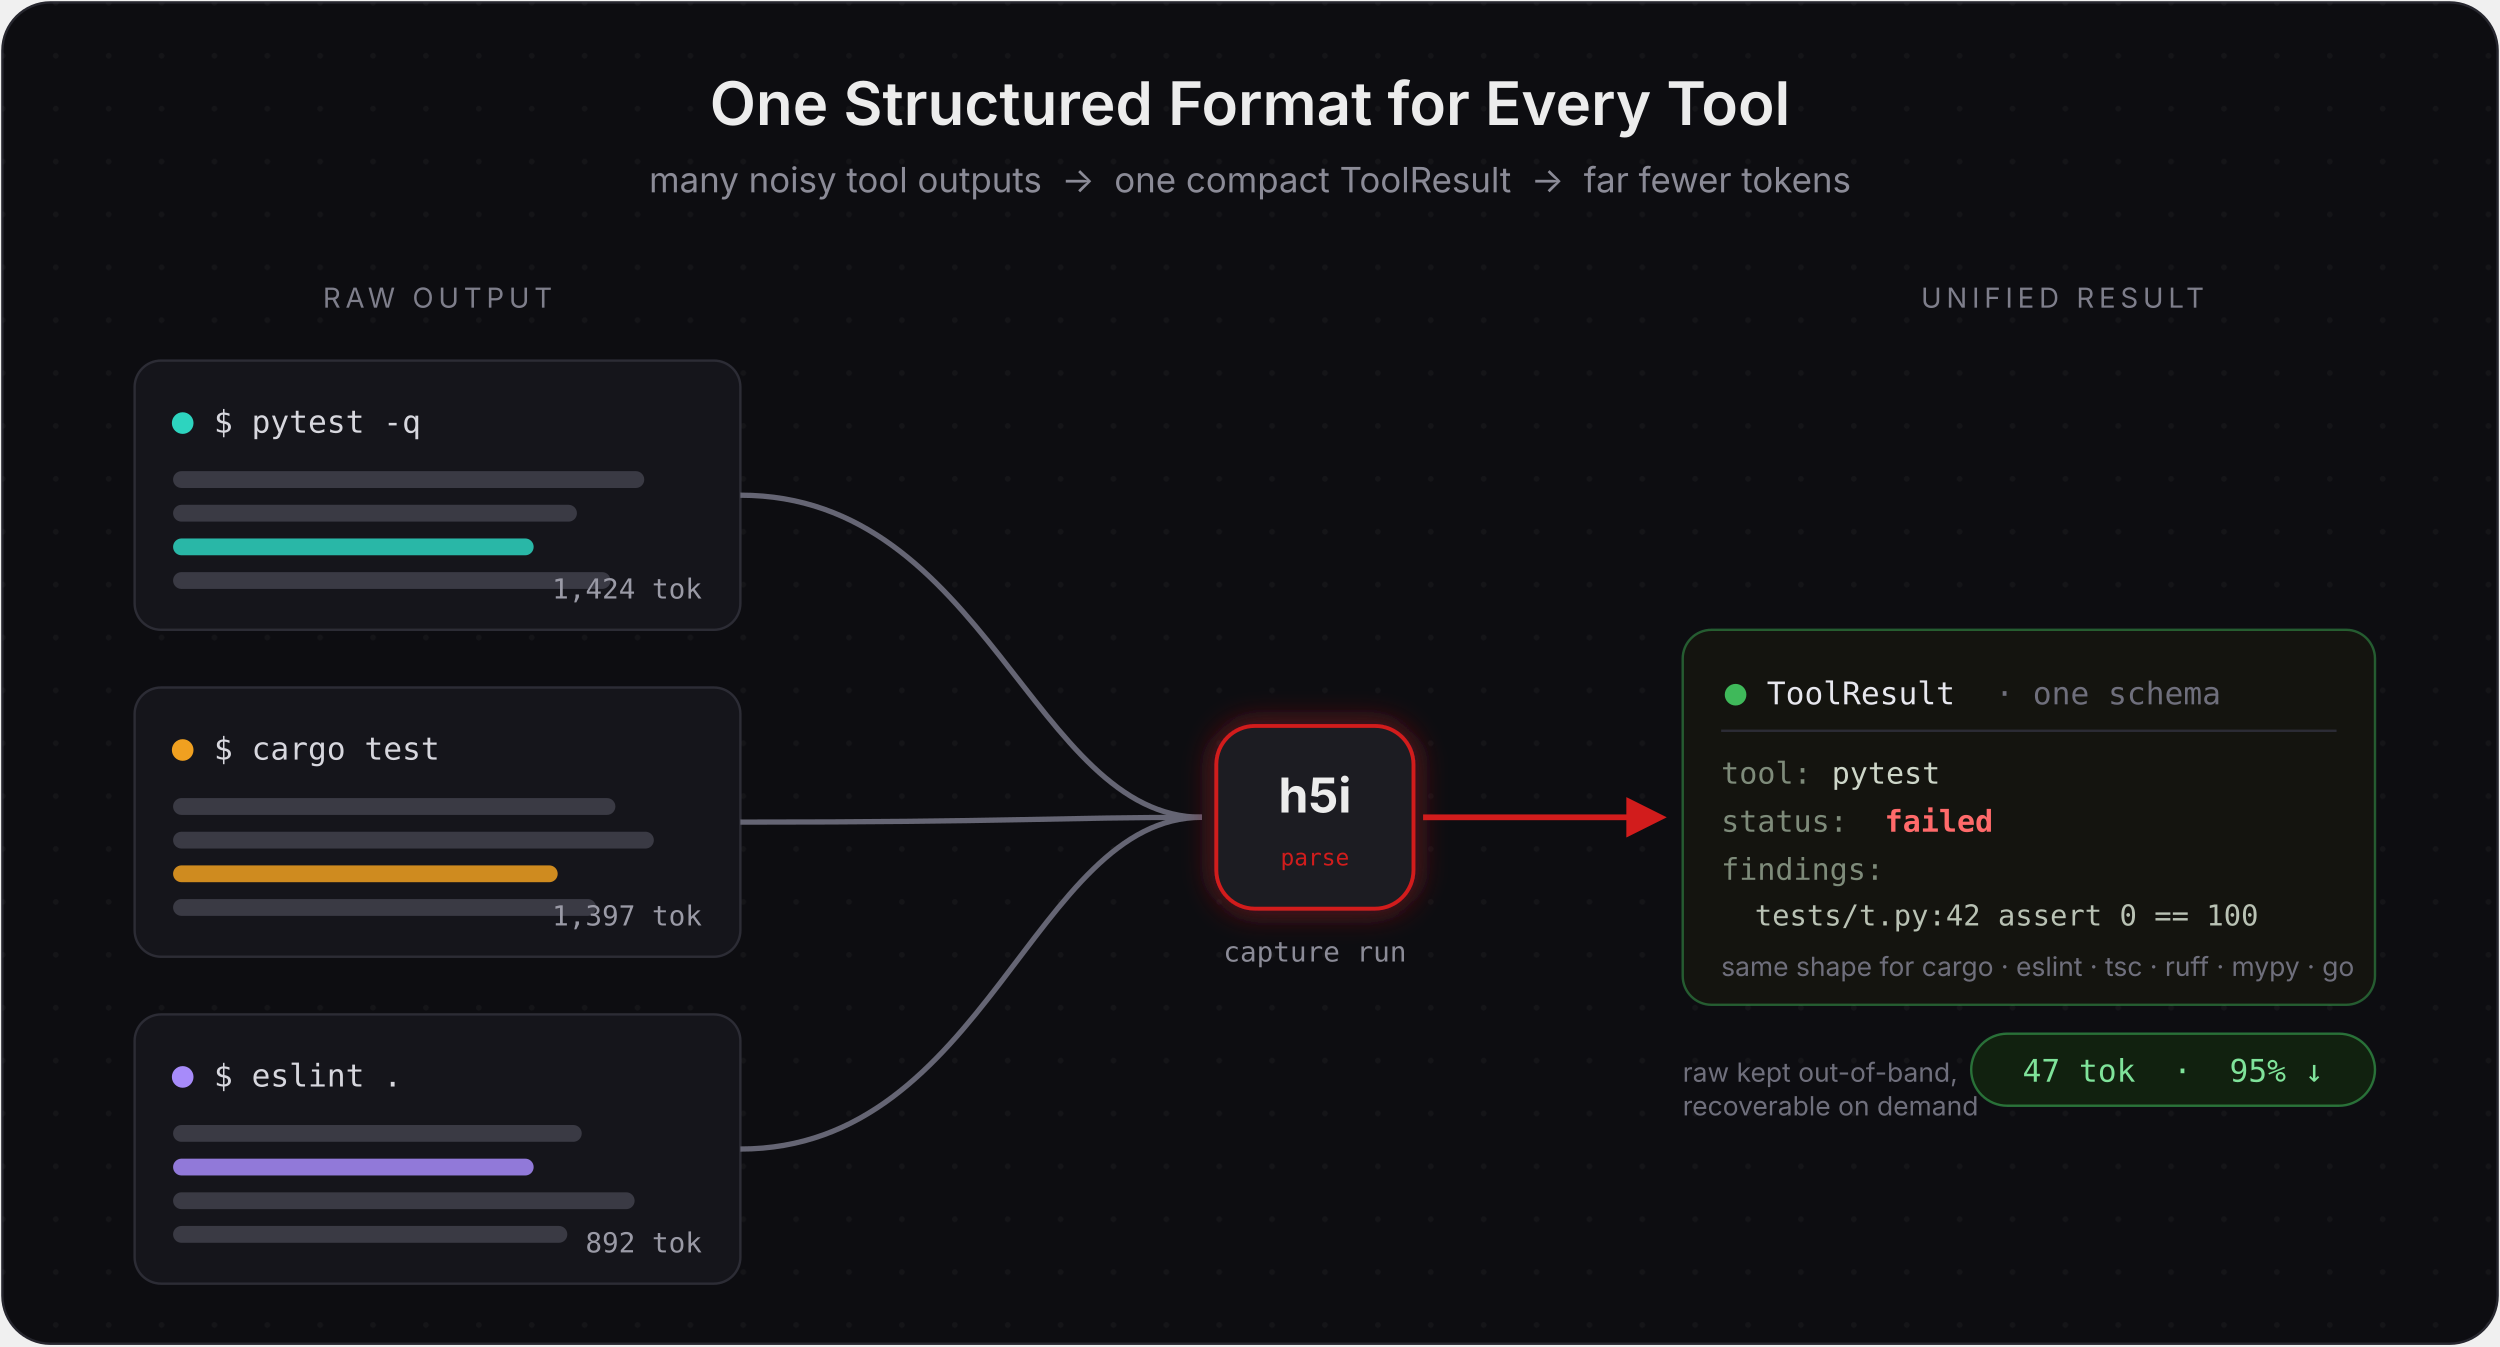
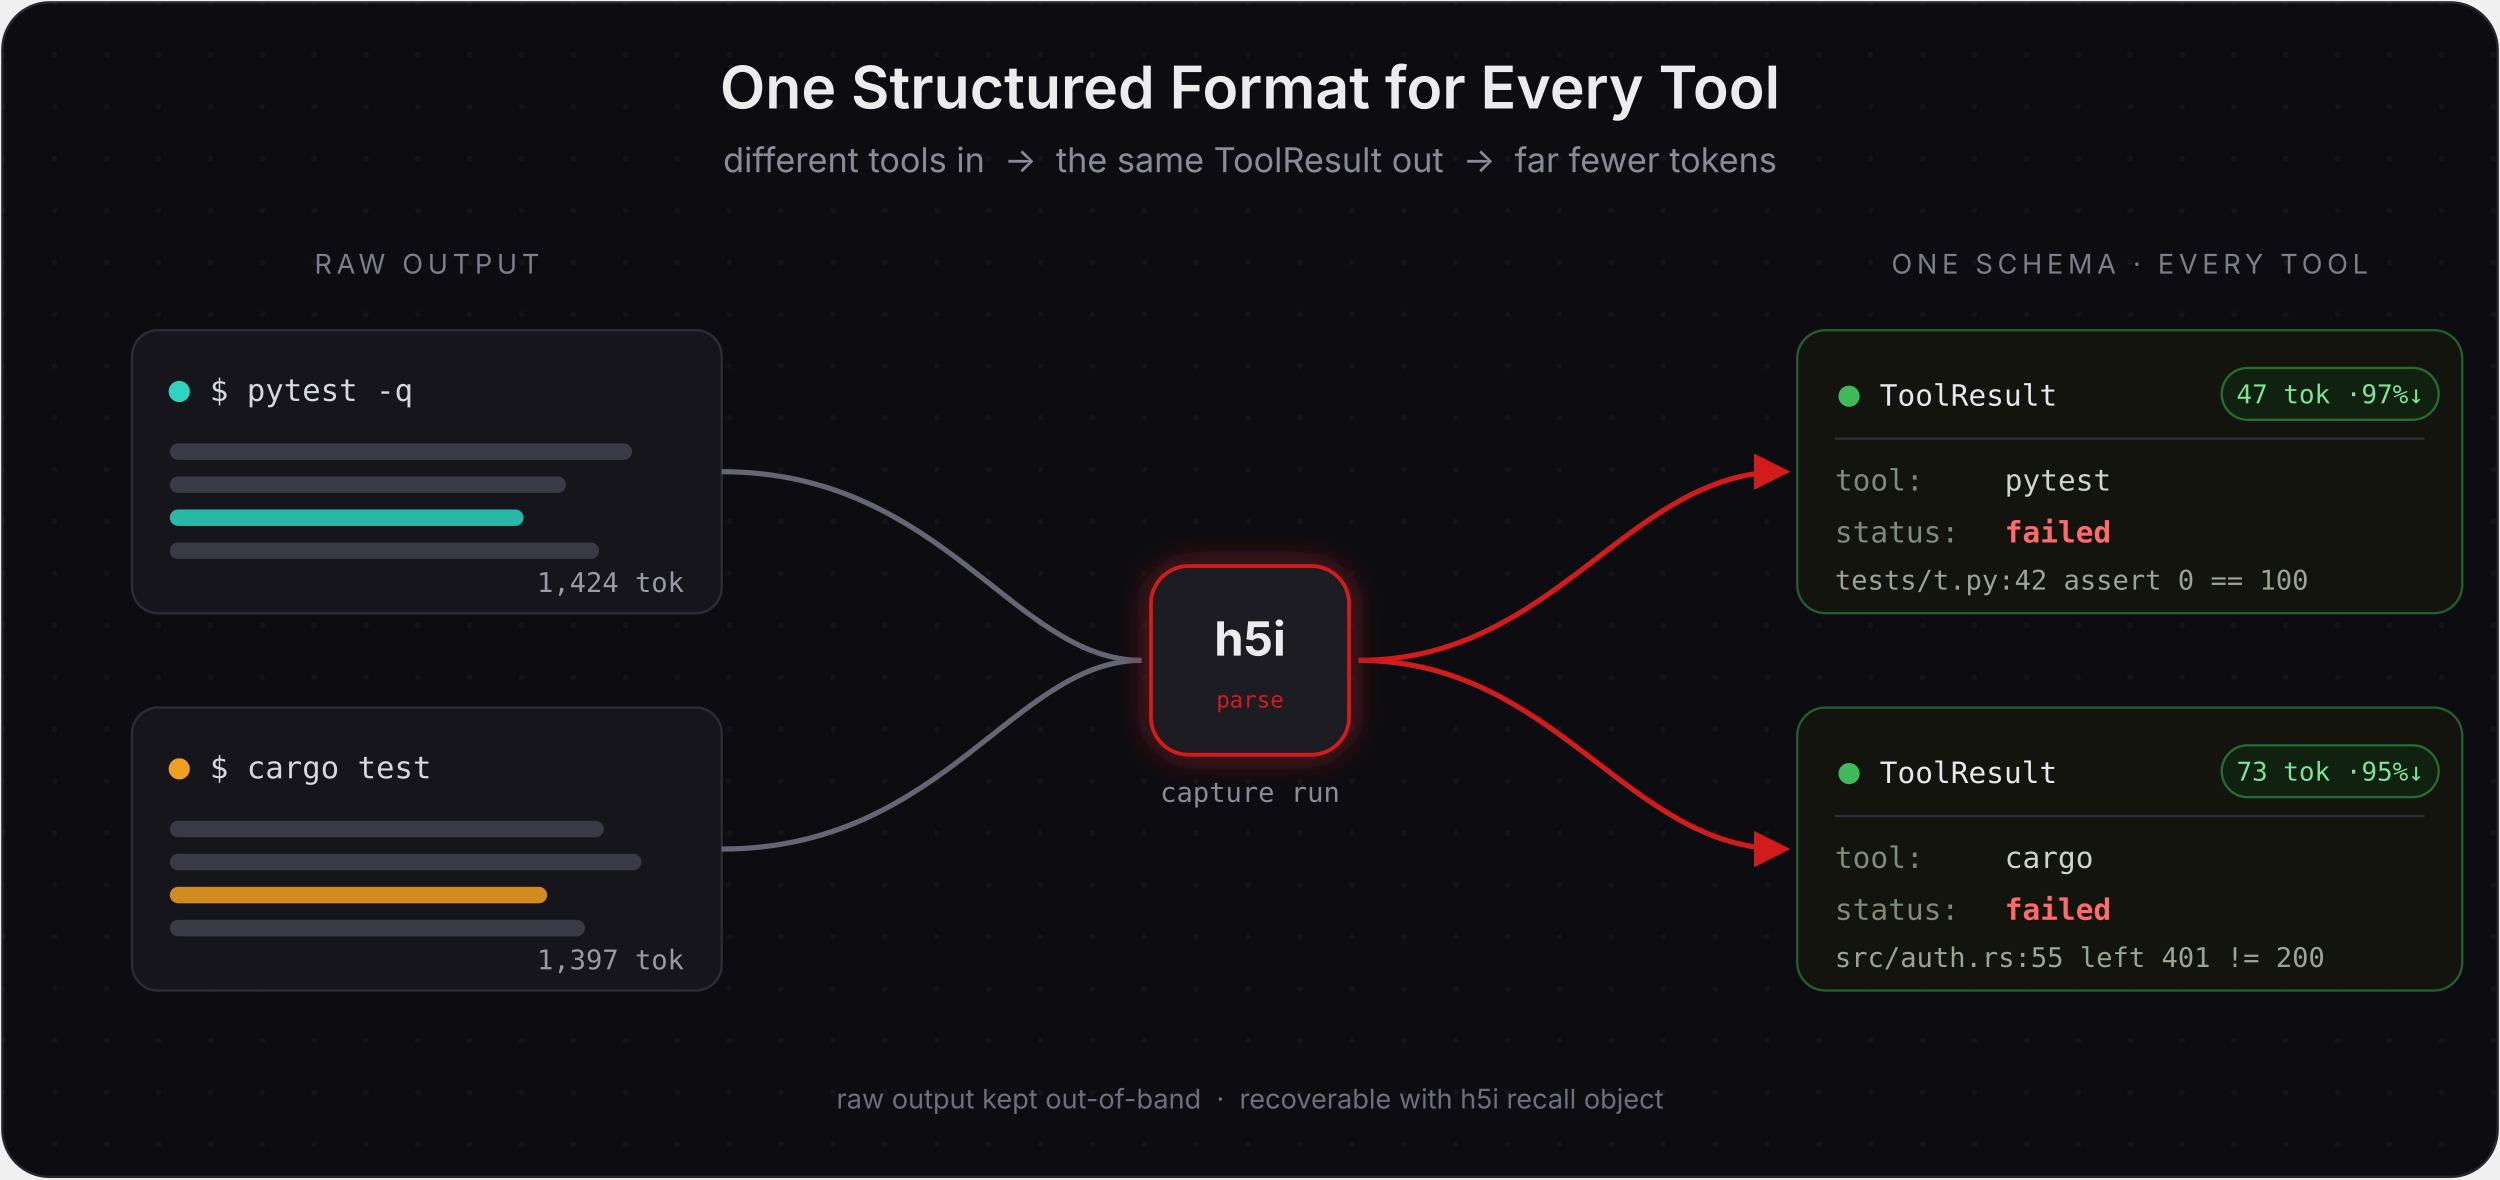
- <svg xmlns="http://www.w3.org/2000/svg" viewBox="0 0 1040 560" font-family="'Space Grotesk', system-ui, -apple-system, Segoe UI, sans-serif" role="img" aria-label="Many noisy, differently shaped tool outputs are unified by h5i capture run into one compact, structured ToolResult, using far fewer tokens.">
+ <svg xmlns="http://www.w3.org/2000/svg" viewBox="0 0 1060 500" font-family="'Space Grotesk', system-ui, -apple-system, Segoe UI, sans-serif" role="img" aria-label="Two differently shaped tool outputs (pytest and cargo test) pass through h5i capture run and come out as two ToolResults in the same structured format, using far fewer tokens; the raw output is kept out-of-band and recoverable.">
  <defs>
    <pattern id="dots" width="22" height="22" patternUnits="userSpaceOnUse">
      <circle cx="1.2" cy="1.2" r="1.2" fill="#ffffff" opacity="0.035" />
    </pattern>
    <filter id="glow" x="-60%" y="-60%" width="220%" height="220%">
      <feGaussianBlur stdDeviation="6" result="b" />
      <feMerge>
        <feMergeNode in="b" />
        <feMergeNode in="SourceGraphic" />
      </feMerge>
    </filter>
    <marker id="arrow" viewBox="0 0 10 10" refX="8" refY="5" markerWidth="7" markerHeight="7" orient="auto-start-reverse">
      <path d="M0 0L10 5L0 10z" fill="#D21C1C" />
    </marker>
    <style>
      .mono { font-family: 'Space Mono', ui-monospace, SFMono-Regular, Menlo, monospace; }
      .cap  { letter-spacing: 2px; }
    </style>
  </defs>
-   <rect x="1" y="1" width="1038" height="558" rx="20" fill="#0d0d11" stroke="#26262e" />
-   <rect x="1" y="1" width="1038" height="558" rx="20" fill="url(#dots)" />
-   <text x="520" y="52" text-anchor="middle" font-size="25" font-weight="600" fill="#ECECEC">One Structured Format for Every Tool</text>
-   <text x="520" y="80" text-anchor="middle" font-size="14.5" fill="#8b8b97">many noisy tool outputs  →  one compact ToolResult  →  far fewer tokens</text>
-   <text x="182" y="128" text-anchor="middle" class="cap" font-size="11.5" fill="#7e7e8b">RAW OUTPUT</text>
-   <text x="858" y="128" text-anchor="middle" class="cap" font-size="11.5" fill="#7e7e8b">UNIFIED RESULT</text>
+   <rect x="1" y="1" width="1058" height="498" rx="20" fill="#0d0d11" stroke="#26262e" />
+   <rect x="1" y="1" width="1058" height="498" rx="20" fill="url(#dots)" />
+   <text x="530" y="46" text-anchor="middle" font-size="25" font-weight="600" fill="#ECECEC">One Structured Format for Every Tool</text>
+   <text x="530" y="73" text-anchor="middle" font-size="14.5" fill="#8b8b97">different tools in  →  the same ToolResult out  →  far fewer tokens</text>
+   <text x="181" y="116" text-anchor="middle" class="cap" font-size="11.5" fill="#7e7e8b">RAW OUTPUT</text>
+   <text x="903" y="116" text-anchor="middle" class="cap" font-size="11.5" fill="#7e7e8b">ONE SCHEMA · EVERY TOOL</text>
  <g>
-     <rect x="56" y="150" width="252" height="112" rx="11" fill="#15151b" stroke="#2c2c35" />
-     <circle cx="76" cy="176" r="4.5" fill="#2dd4bf" />
-     <text x="89" y="180" class="mono" font-size="13" fill="#d7d7de">$ pytest -q</text>
-     <rect x="72" y="196" width="196" height="7" rx="3.5" fill="#3a3a44" />
-     <rect x="72" y="210" width="168" height="7" rx="3.5" fill="#3a3a44" />
-     <rect x="72" y="224" width="150" height="7" rx="3.5" fill="#2dd4bf" opacity="0.85" />
-     <rect x="72" y="238" width="182" height="7" rx="3.5" fill="#3a3a44" />
-     <text x="292" y="249" text-anchor="end" class="mono" font-size="11.5" fill="#9a9aa6">1,424 tok</text>
+     <rect x="56" y="140" width="250" height="120" rx="11" fill="#15151b" stroke="#2c2c35" />
+     <circle cx="76" cy="166" r="4.5" fill="#2dd4bf" />
+     <text x="89" y="170" class="mono" font-size="13" fill="#d7d7de">$ pytest -q</text>
+     <rect x="72" y="188" width="196" height="7" rx="3.5" fill="#3a3a44" />
+     <rect x="72" y="202" width="168" height="7" rx="3.5" fill="#3a3a44" />
+     <rect x="72" y="216" width="150" height="7" rx="3.5" fill="#2dd4bf" opacity="0.85" />
+     <rect x="72" y="230" width="182" height="7" rx="3.5" fill="#3a3a44" />
+     <text x="290" y="251" text-anchor="end" class="mono" font-size="11.5" fill="#9a9aa6">1,424 tok</text>
  </g>
  <g>
-     <rect x="56" y="286" width="252" height="112" rx="11" fill="#15151b" stroke="#2c2c35" />
-     <circle cx="76" cy="312" r="4.5" fill="#f0a020" />
-     <text x="89" y="316" class="mono" font-size="13" fill="#d7d7de">$ cargo test</text>
-     <rect x="72" y="332" width="184" height="7" rx="3.5" fill="#3a3a44" />
-     <rect x="72" y="346" width="200" height="7" rx="3.5" fill="#3a3a44" />
-     <rect x="72" y="360" width="160" height="7" rx="3.5" fill="#f0a020" opacity="0.85" />
-     <rect x="72" y="374" width="176" height="7" rx="3.5" fill="#3a3a44" />
-     <text x="292" y="385" text-anchor="end" class="mono" font-size="11.5" fill="#9a9aa6">1,397 tok</text>
+     <rect x="56" y="300" width="250" height="120" rx="11" fill="#15151b" stroke="#2c2c35" />
+     <circle cx="76" cy="326" r="4.5" fill="#f0a020" />
+     <text x="89" y="330" class="mono" font-size="13" fill="#d7d7de">$ cargo test</text>
+     <rect x="72" y="348" width="184" height="7" rx="3.5" fill="#3a3a44" />
+     <rect x="72" y="362" width="200" height="7" rx="3.5" fill="#3a3a44" />
+     <rect x="72" y="376" width="160" height="7" rx="3.5" fill="#f0a020" opacity="0.85" />
+     <rect x="72" y="390" width="176" height="7" rx="3.5" fill="#3a3a44" />
+     <text x="290" y="411" text-anchor="end" class="mono" font-size="11.5" fill="#9a9aa6">1,397 tok</text>
+   </g>
+   <g fill="none" stroke="#6f6f7e" stroke-width="2.2" opacity="0.9">
+     <path d="M306 200 C 400 200, 430 280, 484 280" />
+     <path d="M306 360 C 400 360, 430 280, 484 280" />
+   </g>
+   <g fill="none" stroke="#D21C1C" stroke-width="2.2">
+     <path d="M576 280 C 660 280, 690 200, 756 200" marker-end="url(#arrow)" />
+     <path d="M576 280 C 660 280, 690 360, 756 360" marker-end="url(#arrow)" />
  </g>
  <g>
-     <rect x="56" y="422" width="252" height="112" rx="11" fill="#15151b" stroke="#2c2c35" />
-     <circle cx="76" cy="448" r="4.5" fill="#a78bfa" />
-     <text x="89" y="452" class="mono" font-size="13" fill="#d7d7de">$ eslint .</text>
-     <rect x="72" y="468" width="170" height="7" rx="3.5" fill="#3a3a44" />
-     <rect x="72" y="482" width="150" height="7" rx="3.5" fill="#a78bfa" opacity="0.85" />
-     <rect x="72" y="496" width="192" height="7" rx="3.5" fill="#3a3a44" />
-     <rect x="72" y="510" width="164" height="7" rx="3.5" fill="#3a3a44" />
-     <text x="292" y="521" text-anchor="end" class="mono" font-size="11.5" fill="#9a9aa6">892 tok</text>
-   </g>
-   <g fill="none" stroke="#6f6f7e" stroke-width="2.2" opacity="0.9">
-     <path d="M308 206 C 410 206, 430 340, 500 340" />
-     <path d="M308 342 C 420 342, 440 340, 500 340" />
-     <path d="M308 478 C 410 478, 430 340, 500 340" />
+     <rect x="488" y="240" width="84" height="80" rx="16" fill="#1b1b22" stroke="#D21C1C" stroke-width="1.6" filter="url(#glow)" />
+     <text x="530" y="278" text-anchor="middle" font-size="20" font-weight="700" fill="#ECECEC">h5i</text>
+     <text x="530" y="300" text-anchor="middle" class="mono" font-size="9.5" fill="#D21C1C">parse</text>
+     <text x="530" y="340" text-anchor="middle" class="mono" font-size="11.5" fill="#8b8b97">capture run</text>
  </g>
  <g>
-     <rect x="506" y="302" width="82" height="76" rx="16" fill="#1b1b22" stroke="#D21C1C" stroke-width="1.6" filter="url(#glow)" />
-     <text x="547" y="338" text-anchor="middle" font-size="20" font-weight="700" fill="#ECECEC">h5i</text>
-     <text x="547" y="360" text-anchor="middle" class="mono" font-size="9.5" fill="#D21C1C">parse</text>
-     <text x="547" y="400" text-anchor="middle" class="mono" font-size="11.5" fill="#8b8b97">capture run</text>
-   </g>
-   <path d="M592 340 L 690 340" fill="none" stroke="#D21C1C" stroke-width="2.4" marker-end="url(#arrow)" />
-   <g>
-     <rect x="700" y="262" width="288" height="156" rx="12" fill="#14140f" stroke="#3fb95a" stroke-opacity="0.45" />
-     <circle cx="722" cy="289" r="4.5" fill="#3fb95a" />
-     <text x="735" y="293" class="mono" font-size="13" fill="#e7e7ee">ToolResult</text>
-     <text x="830" y="293" class="mono" font-size="13" fill="#6f6f7c">· one schema</text>
-     <line x1="716" y1="304" x2="972" y2="304" stroke="#2c2c35" />
-     <text x="716" y="326" class="mono" font-size="12.5" fill="#7e8b7a">tool:</text>
-     <text x="762" y="326" class="mono" font-size="12.5" fill="#cdd6c8">pytest</text>
-     <text x="716" y="346" class="mono" font-size="12.5" fill="#7e8b7a">status:</text>
-     <text x="784" y="346" class="mono" font-size="12.5" fill="#ff6a6a" font-weight="700">failed</text>
-     <text x="716" y="366" class="mono" font-size="12.5" fill="#7e8b7a">findings:</text>
-     <text x="730" y="385" class="mono" font-size="12" fill="#b9c2b4">tests/t.py:42  assert 0 == 100</text>
-     <text x="716" y="406" font-size="11" fill="#6f6f7c">same shape for cargo · eslint · tsc · ruff · mypy · go</text>
+     <rect x="762" y="140" width="282" height="120" rx="12" fill="#14140f" stroke="#3fb95a" stroke-opacity="0.45" />
+     <circle cx="784" cy="168" r="4.5" fill="#3fb95a" />
+     <text x="797" y="172" class="mono" font-size="12.5" fill="#e7e7ee">ToolResult</text>
+     <rect x="942" y="156" width="92" height="22" rx="11" fill="#11210f" stroke="#3fb95a" stroke-opacity="0.5" />
+     <text x="988" y="171" text-anchor="middle" class="mono" font-size="11" fill="#7fe39a">47 tok ·97%↓</text>
+     <line x1="778" y1="186" x2="1028" y2="186" stroke="#2c2c35" />
+     <text x="778" y="208" class="mono" font-size="12.5" fill="#7e8b7a">tool:</text>
+     <text x="850" y="208" class="mono" font-size="12.5" fill="#cdd6c8">pytest</text>
+     <text x="778" y="230" class="mono" font-size="12.5" fill="#7e8b7a">status:</text>
+     <text x="850" y="230" class="mono" font-size="12.5" fill="#ff6a6a" font-weight="700">failed</text>
+     <text x="778" y="250" class="mono" font-size="11.5" fill="#9aa595">tests/t.py:42  assert 0 == 100</text>
  </g>
  <g>
-     <rect x="820" y="430" width="168" height="30" rx="15" fill="#11210f" stroke="#3fb95a" stroke-opacity="0.55" />
-     <text x="904" y="450" text-anchor="middle" class="mono" font-size="13" fill="#7fe39a">47 tok  ·  95% ↓</text>
+     <rect x="762" y="300" width="282" height="120" rx="12" fill="#14140f" stroke="#3fb95a" stroke-opacity="0.45" />
+     <circle cx="784" cy="328" r="4.5" fill="#3fb95a" />
+     <text x="797" y="332" class="mono" font-size="12.5" fill="#e7e7ee">ToolResult</text>
+     <rect x="942" y="316" width="92" height="22" rx="11" fill="#11210f" stroke="#3fb95a" stroke-opacity="0.5" />
+     <text x="988" y="331" text-anchor="middle" class="mono" font-size="11" fill="#7fe39a">73 tok ·95%↓</text>
+     <line x1="778" y1="346" x2="1028" y2="346" stroke="#2c2c35" />
+     <text x="778" y="368" class="mono" font-size="12.5" fill="#7e8b7a">tool:</text>
+     <text x="850" y="368" class="mono" font-size="12.5" fill="#cdd6c8">cargo</text>
+     <text x="778" y="390" class="mono" font-size="12.5" fill="#7e8b7a">status:</text>
+     <text x="850" y="390" class="mono" font-size="12.5" fill="#ff6a6a" font-weight="700">failed</text>
+     <text x="778" y="410" class="mono" font-size="11.5" fill="#9aa595">src/auth.rs:55  left 401 != 200</text>
  </g>
-   <text x="700" y="450" font-size="11" fill="#6f6f7c">raw kept out-of-band,</text>
-   <text x="700" y="464" font-size="11" fill="#6f6f7c">recoverable on demand</text>
+   <text x="530" y="470" text-anchor="middle" font-size="11.5" fill="#6f6f7c">raw output kept out-of-band  ·  recoverable with h5i recall object</text>
</svg>
